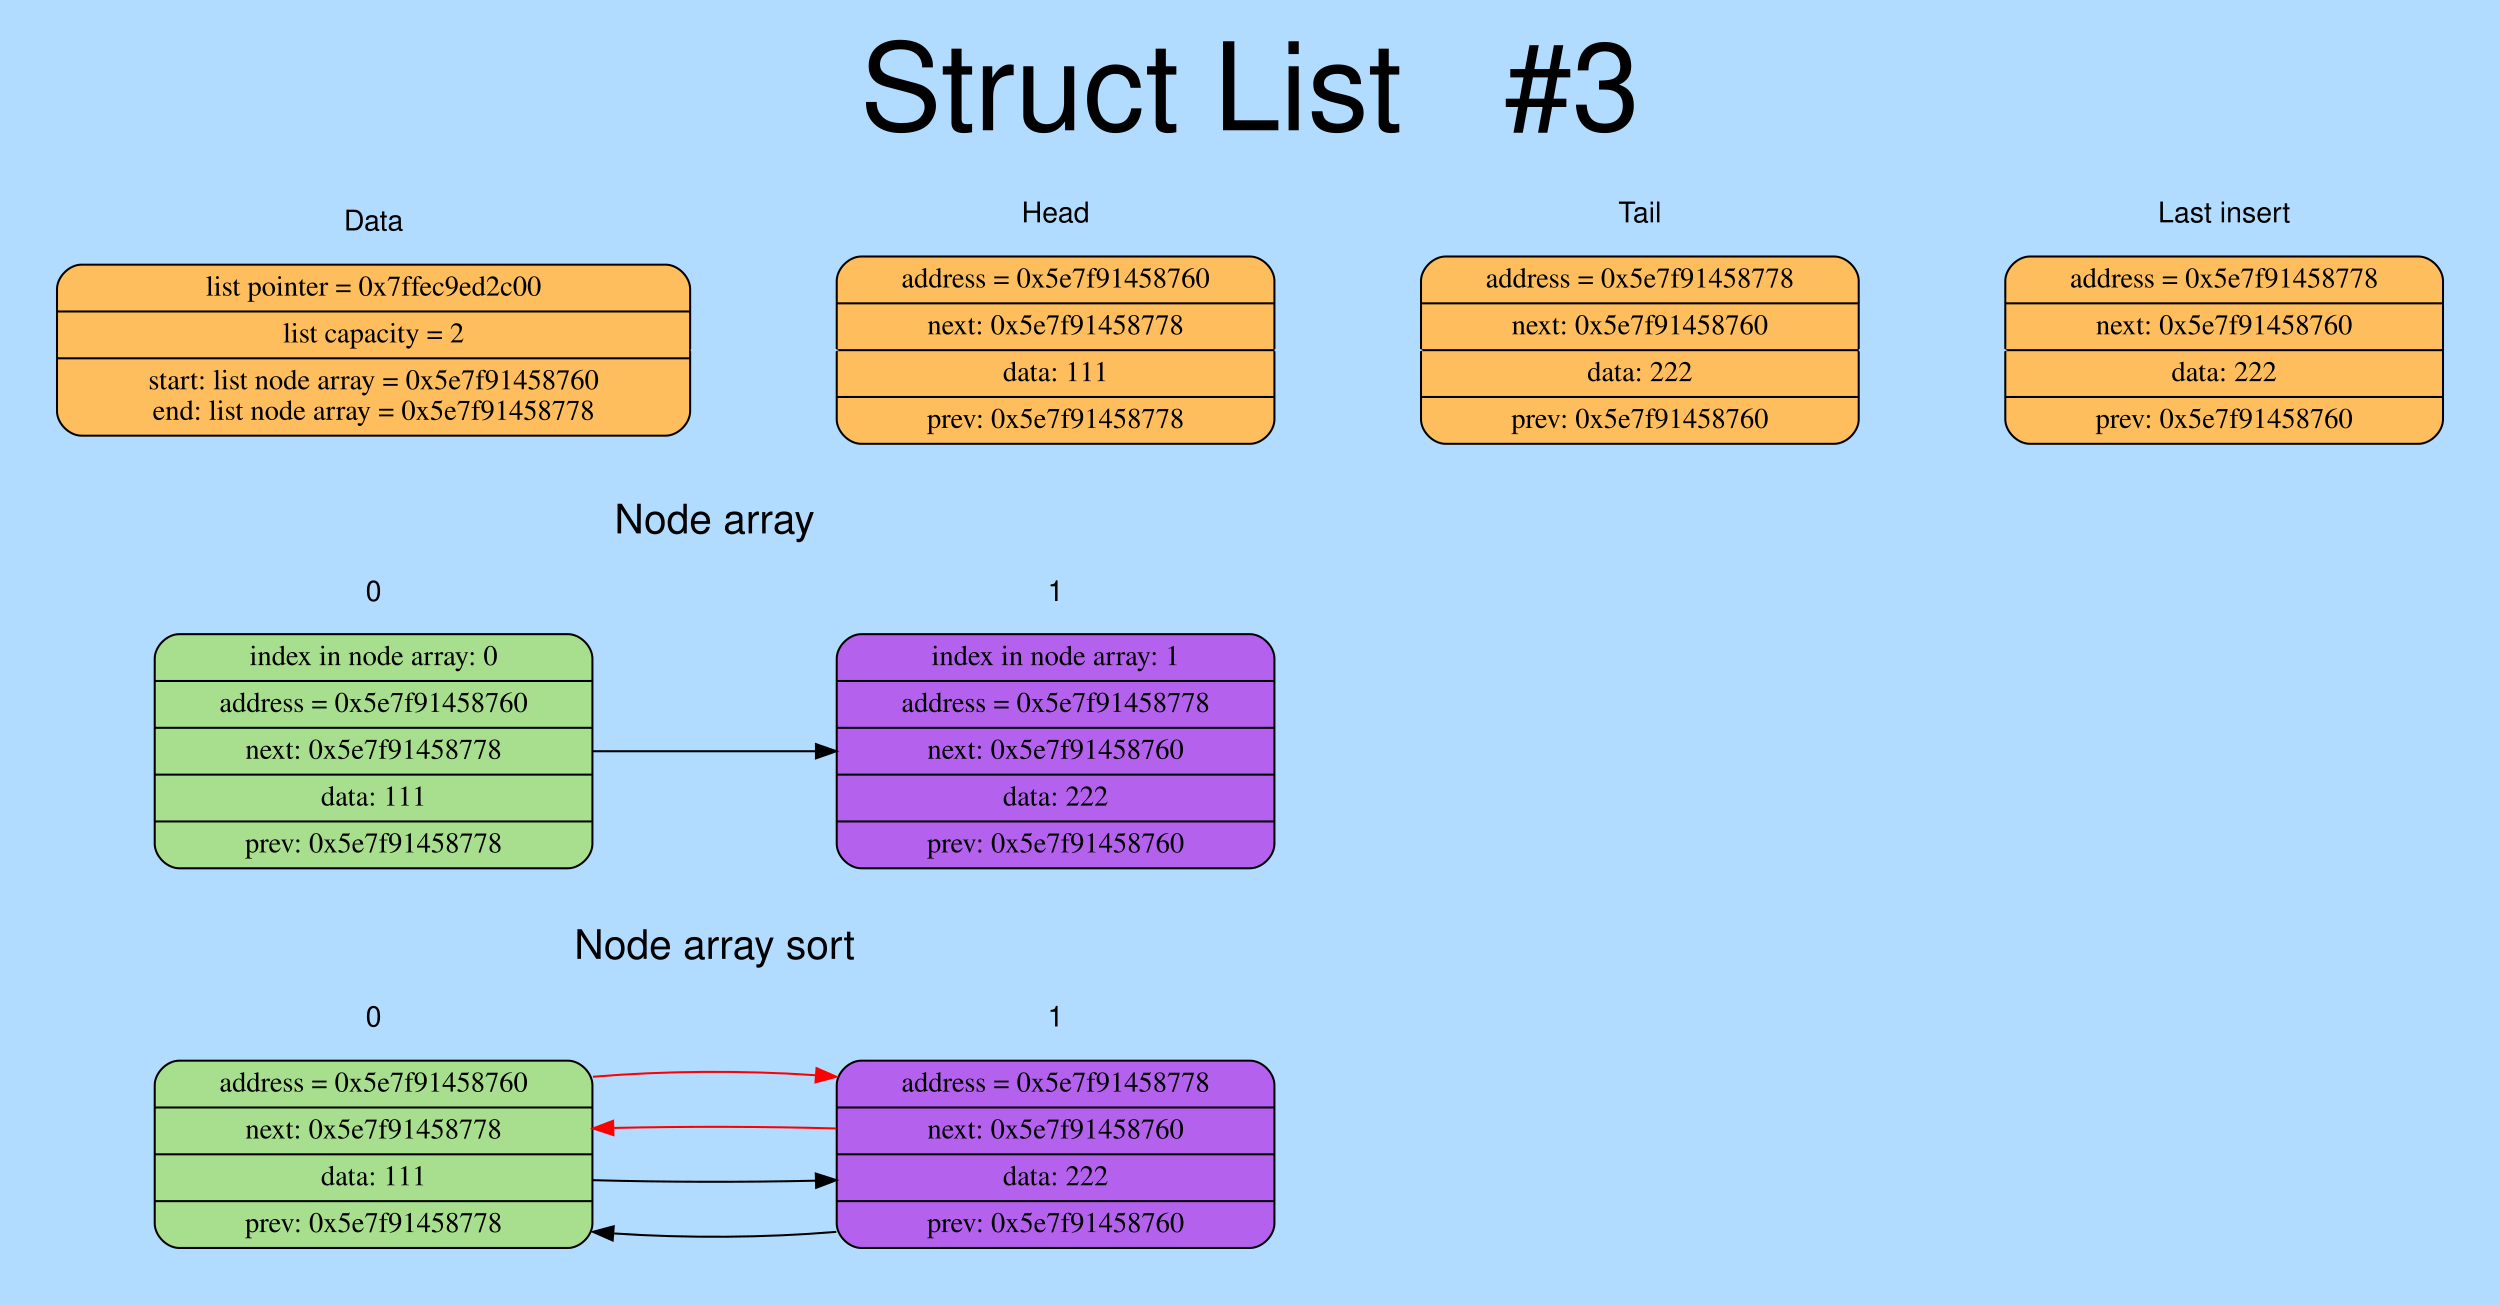
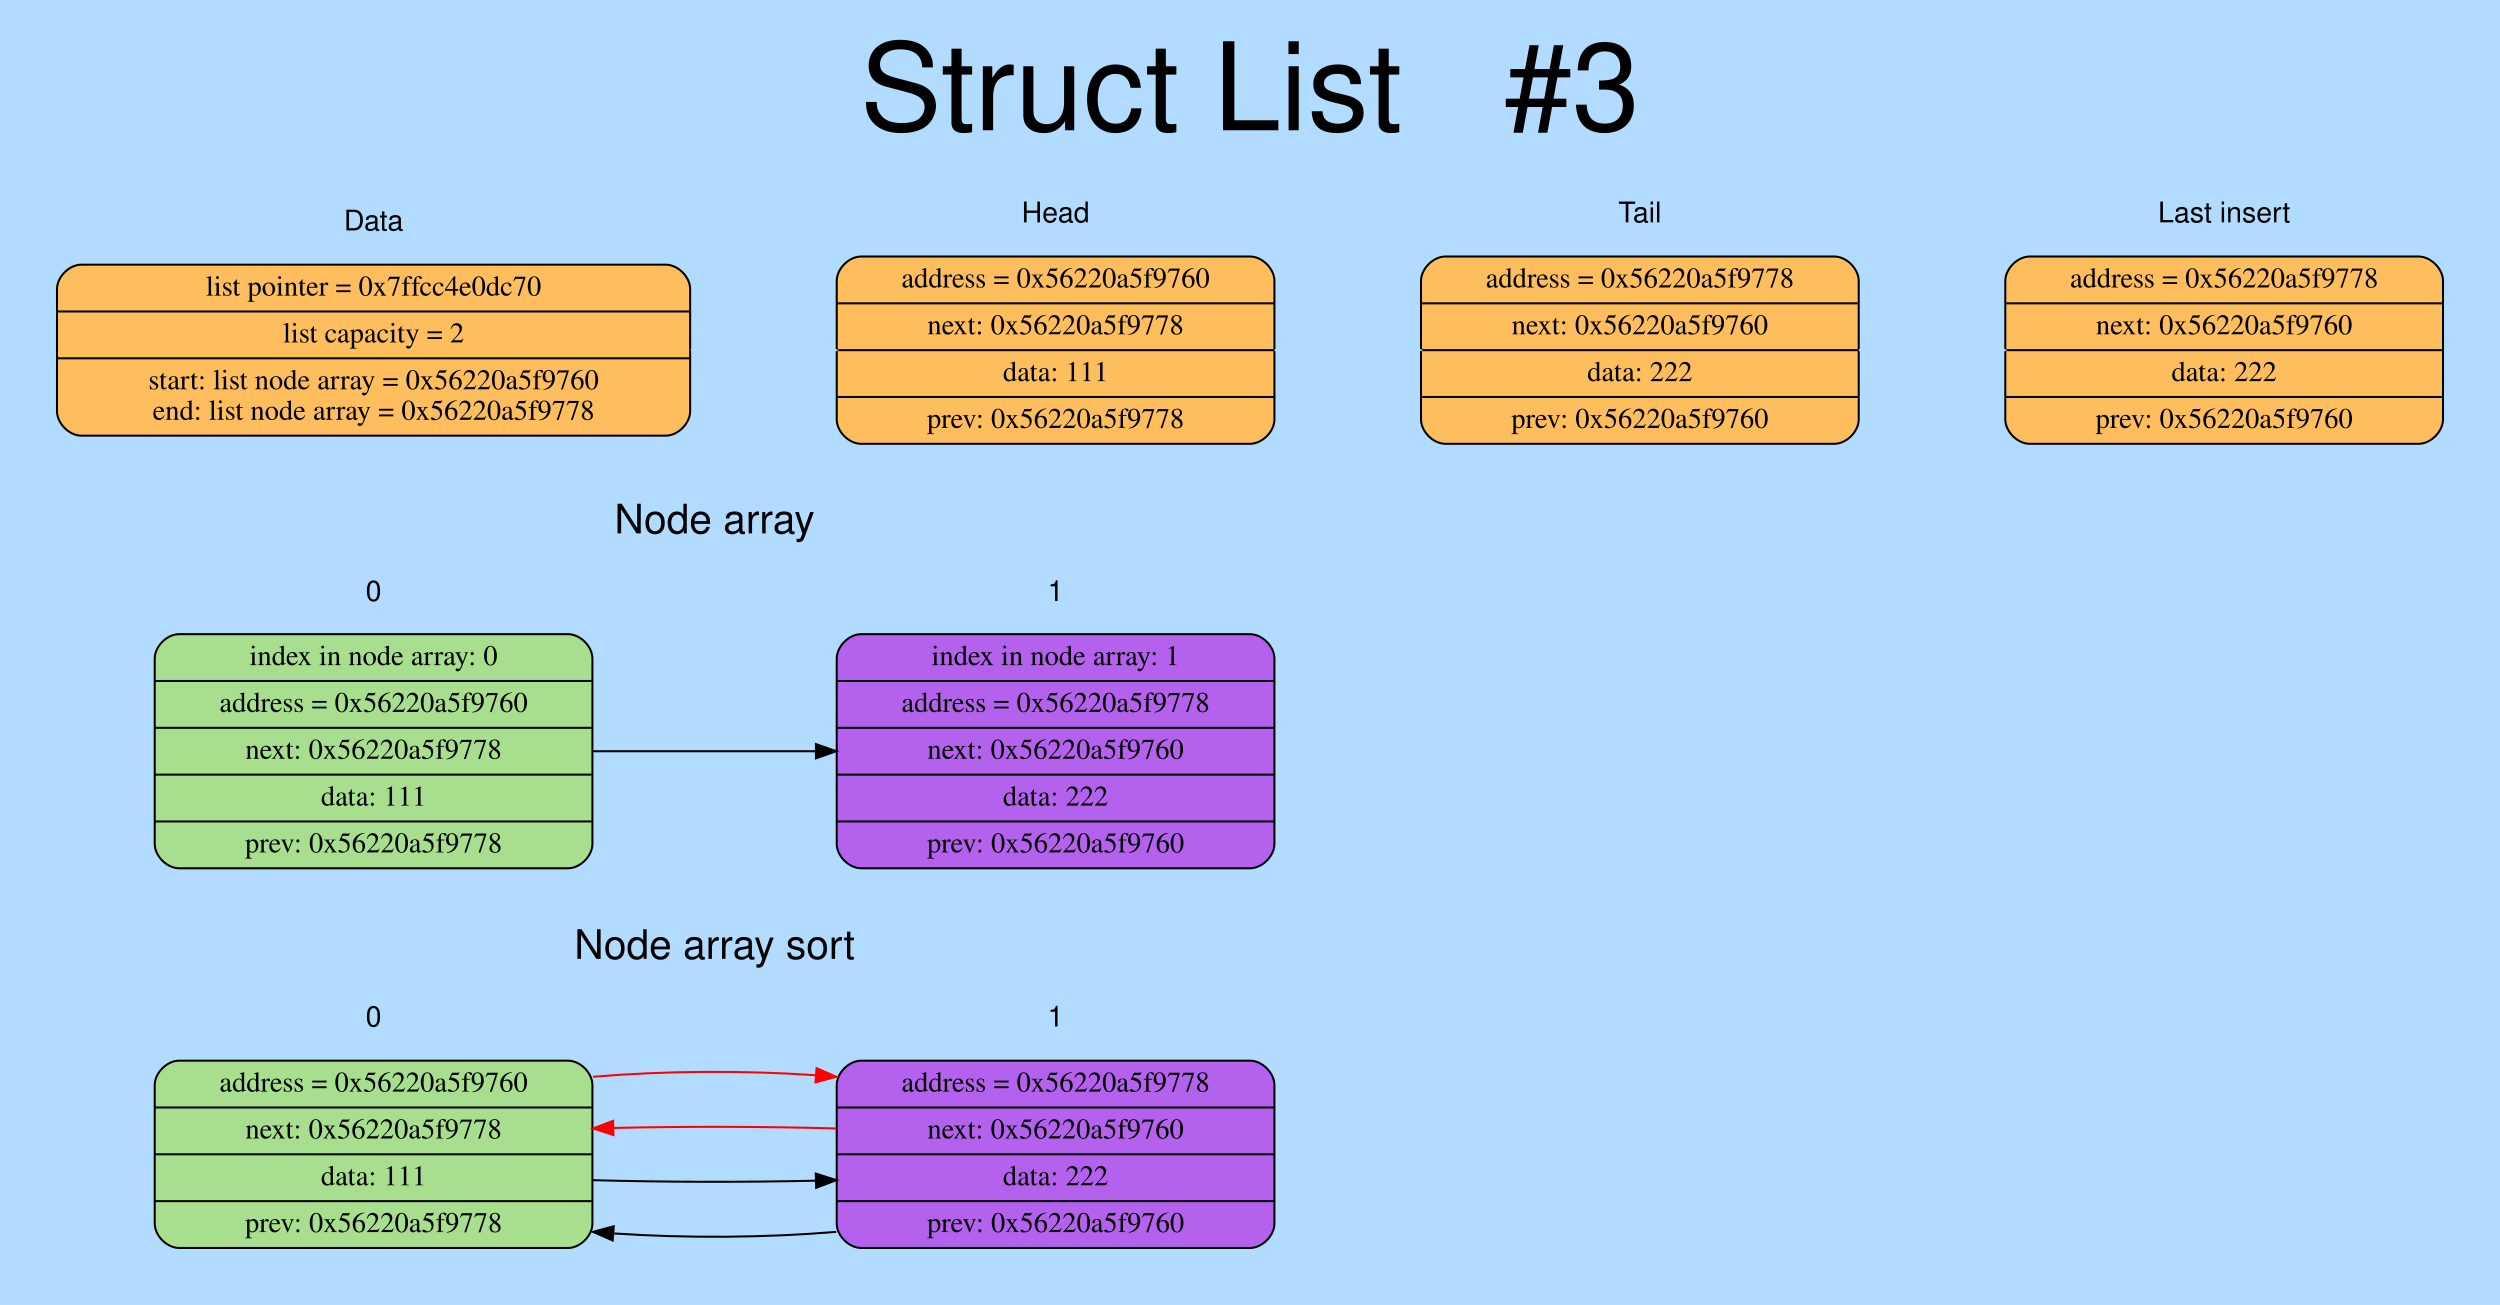
<svg xmlns="http://www.w3.org/2000/svg" width="1228pt" height="641pt" viewBox="0.00 0.00 1228.00 641.00">
  <g id="graph0" class="graph" transform="scale(1 1) rotate(0) translate(4 637)">
    <polygon fill="#b2dcff" stroke="transparent" points="-4,4 -4,-637 1224,-637 1224,4 -4,4" />
    <g id="clust1" class="cluster">
      <polygon fill="#b2dcff" stroke="#b2dcff" points="56,-8 56,-186 638,-186 638,-8 56,-8" />
      <text text-anchor="middle" x="347" y="-166" font-family="Helvetica,sans-Serif" font-size="20.00">Node array sort</text>
    </g>
    <g id="clust2" class="cluster">
      <polygon fill="#b2dcff" stroke="#b2dcff" points="64,-16 64,-148 295,-148 295,-16 64,-16" />
      <text text-anchor="middle" x="179.5" y="-132.8" font-family="Helvetica,sans-Serif" font-size="14.00">0</text>
    </g>
    <g id="clust3" class="cluster">
      <polygon fill="#b2dcff" stroke="#b2dcff" points="399,-16 399,-148 630,-148 630,-16 399,-16" />
      <text text-anchor="middle" x="514.5" y="-132.8" font-family="Helvetica,sans-Serif" font-size="14.00">1</text>
    </g>
    <g id="clust4" class="cluster">
      <polygon fill="#b2dcff" stroke="#b2dcff" points="56,-194 56,-395 638,-395 638,-194 56,-194" />
      <text text-anchor="middle" x="347" y="-375" font-family="Helvetica,sans-Serif" font-size="20.00">Node array</text>
    </g>
    <g id="clust5" class="cluster">
      <polygon fill="#b2dcff" stroke="#b2dcff" points="64,-202 64,-357 295,-357 295,-202 64,-202" />
      <text text-anchor="middle" x="179.5" y="-341.8" font-family="Helvetica,sans-Serif" font-size="14.00">0</text>
    </g>
    <g id="clust6" class="cluster">
      <polygon fill="#b2dcff" stroke="#b2dcff" points="399,-202 399,-357 630,-357 630,-202 399,-202" />
      <text text-anchor="middle" x="514.5" y="-341.8" font-family="Helvetica,sans-Serif" font-size="14.00">1</text>
    </g>
    <g id="clust7" class="cluster">
      <polygon fill="#b2dcff" stroke="#b2dcff" points="8,-403 8,-625 1212,-625 1212,-403 8,-403" />
      <text text-anchor="middle" x="610" y="-573" font-family="Helvetica,sans-Serif" font-size="60.00">Struct List   #3</text>
    </g>
    <g id="clust8" class="cluster">
      <polygon fill="#b2dcff" stroke="#b2dcff" points="16,-414 16,-539 343,-539 343,-414 16,-414" />
      <text text-anchor="middle" x="179.5" y="-523.8" font-family="Helvetica,sans-Serif" font-size="14.00">Data</text>
    </g>
    <g id="clust9" class="cluster">
      <polygon fill="#b2dcff" stroke="#b2dcff" points="399,-411 399,-543 630,-543 630,-411 399,-411" />
      <text text-anchor="middle" x="514.5" y="-527.8" font-family="Helvetica,sans-Serif" font-size="14.00">Head</text>
    </g>
    <g id="clust10" class="cluster">
      <polygon fill="#b2dcff" stroke="#b2dcff" points="686,-411 686,-543 917,-543 917,-411 686,-411" />
      <text text-anchor="middle" x="801.5" y="-527.8" font-family="Helvetica,sans-Serif" font-size="14.00">Tail</text>
    </g>
    <g id="clust11" class="cluster">
      <polygon fill="#b2dcff" stroke="#b2dcff" points="973,-411 973,-543 1204,-543 1204,-411 973,-411" />
      <text text-anchor="middle" x="1088.5" y="-527.8" font-family="Helvetica,sans-Serif" font-size="14.00">Last insert</text>
    </g>
    <g id="node1" class="node">
      <path fill="#a8df8e" stroke="black" d="M84,-24C84,-24 275,-24 275,-24 281,-24 287,-30 287,-36 287,-36 287,-104 287,-104 287,-110 281,-116 275,-116 275,-116 84,-116 84,-116 78,-116 72,-110 72,-104 72,-104 72,-36 72,-36 72,-30 78,-24 84,-24" />
-       <text text-anchor="middle" x="179.5" y="-100.8" font-family="Times,serif" font-size="14.00">address = 0x5e7f91458760</text>
+       <text text-anchor="middle" x="179.5" y="-100.8" font-family="Times,serif" font-size="14.00">address = 0x56220a5f9760</text>
      <polyline fill="none" stroke="black" points="72,-93 287,-93 " />
-       <text text-anchor="middle" x="179.5" y="-77.8" font-family="Times,serif" font-size="14.00">next: 0x5e7f91458778</text>
+       <text text-anchor="middle" x="179.5" y="-77.8" font-family="Times,serif" font-size="14.00">next: 0x56220a5f9778</text>
      <polyline fill="none" stroke="black" points="72,-70 287,-70 " />
      <text text-anchor="middle" x="179.5" y="-54.8" font-family="Times,serif" font-size="14.00">data: 111</text>
      <polyline fill="none" stroke="black" points="72,-47 287,-47 " />
-       <text text-anchor="middle" x="179.5" y="-31.8" font-family="Times,serif" font-size="14.00">prev: 0x5e7f91458778</text>
+       <text text-anchor="middle" x="179.5" y="-31.8" font-family="Times,serif" font-size="14.00">prev: 0x56220a5f9778</text>
    </g>
    <g id="node2" class="node">
      <path fill="#b462ee" stroke="black" d="M419,-24C419,-24 610,-24 610,-24 616,-24 622,-30 622,-36 622,-36 622,-104 622,-104 622,-110 616,-116 610,-116 610,-116 419,-116 419,-116 413,-116 407,-110 407,-104 407,-104 407,-36 407,-36 407,-30 413,-24 419,-24" />
-       <text text-anchor="middle" x="514.5" y="-100.8" font-family="Times,serif" font-size="14.00">address = 0x5e7f91458778</text>
+       <text text-anchor="middle" x="514.5" y="-100.8" font-family="Times,serif" font-size="14.00">address = 0x56220a5f9778</text>
      <polyline fill="none" stroke="black" points="407,-93 622,-93 " />
-       <text text-anchor="middle" x="514.5" y="-77.8" font-family="Times,serif" font-size="14.00">next: 0x5e7f91458760</text>
+       <text text-anchor="middle" x="514.5" y="-77.8" font-family="Times,serif" font-size="14.00">next: 0x56220a5f9760</text>
      <polyline fill="none" stroke="black" points="407,-70 622,-70 " />
      <text text-anchor="middle" x="514.5" y="-54.8" font-family="Times,serif" font-size="14.00">data: 222</text>
      <polyline fill="none" stroke="black" points="407,-47 622,-47 " />
-       <text text-anchor="middle" x="514.5" y="-31.8" font-family="Times,serif" font-size="14.00">prev: 0x5e7f91458760</text>
+       <text text-anchor="middle" x="514.5" y="-31.8" font-family="Times,serif" font-size="14.00">prev: 0x56220a5f9760</text>
    </g>
    <g id="edge1" class="edge">
      <path fill="none" stroke="black" d="M287.24,-57.3C322.04,-56.33 360.86,-56.24 396.38,-57.04" />
      <polygon fill="black" stroke="black" points="396.71,-60.55 406.8,-57.31 396.89,-53.55 396.71,-60.55" />
    </g>
    <g id="edge4" class="edge">
      <path fill="none" stroke="red" d="M287.24,-108.09C322.04,-111.02 360.86,-111.28 396.38,-108.87" />
      <polygon fill="red" stroke="red" points="397.09,-112.33 406.8,-108.08 396.56,-105.35 397.09,-112.33" />
    </g>
    <g id="edge2" class="edge">
      <path fill="none" stroke="black" d="M406.8,-31.92C372,-28.98 333.18,-28.72 297.65,-31.12" />
      <polygon fill="black" stroke="black" points="296.94,-27.67 287.24,-31.91 297.47,-34.65 296.94,-27.67" />
    </g>
    <g id="edge3" class="edge">
      <path fill="none" stroke="red" d="M406.8,-82.69C372,-83.67 333.18,-83.76 297.65,-82.96" />
      <polygon fill="red" stroke="red" points="297.32,-79.45 287.24,-82.7 297.15,-86.45 297.32,-79.45" />
    </g>
    <g id="node3" class="node">
      <path fill="#a8df8e" stroke="black" d="M84,-210.5C84,-210.5 275,-210.5 275,-210.5 281,-210.5 287,-216.5 287,-222.5 287,-222.5 287,-313.5 287,-313.5 287,-319.5 281,-325.5 275,-325.5 275,-325.5 84,-325.5 84,-325.5 78,-325.5 72,-319.5 72,-313.5 72,-313.5 72,-222.5 72,-222.5 72,-216.5 78,-210.5 84,-210.5" />
      <text text-anchor="middle" x="179.5" y="-310.3" font-family="Times,serif" font-size="14.00">index in node array: 0</text>
      <polyline fill="none" stroke="black" points="72,-302.5 287,-302.5 " />
-       <text text-anchor="middle" x="179.5" y="-287.3" font-family="Times,serif" font-size="14.00">address = 0x5e7f91458760</text>
+       <text text-anchor="middle" x="179.5" y="-287.3" font-family="Times,serif" font-size="14.00">address = 0x56220a5f9760</text>
      <polyline fill="none" stroke="black" points="72,-279.5 287,-279.5 " />
-       <text text-anchor="middle" x="179.5" y="-264.3" font-family="Times,serif" font-size="14.00">next: 0x5e7f91458778</text>
+       <text text-anchor="middle" x="179.5" y="-264.3" font-family="Times,serif" font-size="14.00">next: 0x56220a5f9778</text>
      <polyline fill="none" stroke="black" points="72,-256.5 287,-256.5 " />
      <text text-anchor="middle" x="179.5" y="-241.3" font-family="Times,serif" font-size="14.00">data: 111</text>
      <polyline fill="none" stroke="black" points="72,-233.5 287,-233.5 " />
-       <text text-anchor="middle" x="179.5" y="-218.3" font-family="Times,serif" font-size="14.00">prev: 0x5e7f91458778</text>
+       <text text-anchor="middle" x="179.5" y="-218.3" font-family="Times,serif" font-size="14.00">prev: 0x56220a5f9778</text>
    </g>
    <g id="node4" class="node">
      <path fill="#b462ee" stroke="black" d="M419,-210.5C419,-210.5 610,-210.5 610,-210.5 616,-210.5 622,-216.5 622,-222.5 622,-222.5 622,-313.5 622,-313.5 622,-319.5 616,-325.5 610,-325.5 610,-325.5 419,-325.5 419,-325.5 413,-325.5 407,-319.5 407,-313.5 407,-313.5 407,-222.5 407,-222.5 407,-216.5 413,-210.5 419,-210.5" />
      <text text-anchor="middle" x="514.5" y="-310.3" font-family="Times,serif" font-size="14.00">index in node array: 1</text>
      <polyline fill="none" stroke="black" points="407,-302.5 622,-302.5 " />
-       <text text-anchor="middle" x="514.5" y="-287.3" font-family="Times,serif" font-size="14.00">address = 0x5e7f91458778</text>
+       <text text-anchor="middle" x="514.5" y="-287.3" font-family="Times,serif" font-size="14.00">address = 0x56220a5f9778</text>
      <polyline fill="none" stroke="black" points="407,-279.5 622,-279.5 " />
-       <text text-anchor="middle" x="514.5" y="-264.3" font-family="Times,serif" font-size="14.00">next: 0x5e7f91458760</text>
+       <text text-anchor="middle" x="514.5" y="-264.3" font-family="Times,serif" font-size="14.00">next: 0x56220a5f9760</text>
      <polyline fill="none" stroke="black" points="407,-256.5 622,-256.5 " />
      <text text-anchor="middle" x="514.5" y="-241.3" font-family="Times,serif" font-size="14.00">data: 222</text>
      <polyline fill="none" stroke="black" points="407,-233.5 622,-233.5 " />
-       <text text-anchor="middle" x="514.5" y="-218.3" font-family="Times,serif" font-size="14.00">prev: 0x5e7f91458760</text>
+       <text text-anchor="middle" x="514.5" y="-218.3" font-family="Times,serif" font-size="14.00">prev: 0x56220a5f9760</text>
    </g>
    <g id="edge5" class="edge">
      <path fill="none" stroke="black" d="M287.24,-268C322.04,-268 360.86,-268 396.38,-268" />
      <polygon fill="black" stroke="black" points="396.8,-271.5 406.8,-268 396.8,-264.5 396.8,-271.5" />
    </g>
    <g id="node5" class="node">
      <path fill="#febe5e" stroke="black" d="M419,-419C419,-419 610,-419 610,-419 616,-419 622,-425 622,-431 622,-431 622,-499 622,-499 622,-505 616,-511 610,-511 610,-511 419,-511 419,-511 413,-511 407,-505 407,-499 407,-499 407,-431 407,-431 407,-425 413,-419 419,-419" />
-       <text text-anchor="middle" x="514.5" y="-495.8" font-family="Times,serif" font-size="14.00">address = 0x5e7f91458760</text>
+       <text text-anchor="middle" x="514.5" y="-495.8" font-family="Times,serif" font-size="14.00">address = 0x56220a5f9760</text>
      <polyline fill="none" stroke="black" points="407,-488 622,-488 " />
-       <text text-anchor="middle" x="514.5" y="-472.8" font-family="Times,serif" font-size="14.00">next: 0x5e7f91458778</text>
+       <text text-anchor="middle" x="514.5" y="-472.8" font-family="Times,serif" font-size="14.00">next: 0x56220a5f9778</text>
      <polyline fill="none" stroke="black" points="407,-465 622,-465 " />
      <text text-anchor="middle" x="514.5" y="-449.8" font-family="Times,serif" font-size="14.00">data: 111</text>
      <polyline fill="none" stroke="black" points="407,-442 622,-442 " />
-       <text text-anchor="middle" x="514.5" y="-426.8" font-family="Times,serif" font-size="14.00">prev: 0x5e7f91458778</text>
+       <text text-anchor="middle" x="514.5" y="-426.8" font-family="Times,serif" font-size="14.00">prev: 0x56220a5f9778</text>
    </g>
    <g id="node6" class="node">
      <path fill="#febe5e" stroke="black" d="M706,-419C706,-419 897,-419 897,-419 903,-419 909,-425 909,-431 909,-431 909,-499 909,-499 909,-505 903,-511 897,-511 897,-511 706,-511 706,-511 700,-511 694,-505 694,-499 694,-499 694,-431 694,-431 694,-425 700,-419 706,-419" />
-       <text text-anchor="middle" x="801.5" y="-495.8" font-family="Times,serif" font-size="14.00">address = 0x5e7f91458778</text>
+       <text text-anchor="middle" x="801.5" y="-495.8" font-family="Times,serif" font-size="14.00">address = 0x56220a5f9778</text>
      <polyline fill="none" stroke="black" points="694,-488 909,-488 " />
-       <text text-anchor="middle" x="801.5" y="-472.8" font-family="Times,serif" font-size="14.00">next: 0x5e7f91458760</text>
+       <text text-anchor="middle" x="801.5" y="-472.8" font-family="Times,serif" font-size="14.00">next: 0x56220a5f9760</text>
      <polyline fill="none" stroke="black" points="694,-465 909,-465 " />
      <text text-anchor="middle" x="801.5" y="-449.8" font-family="Times,serif" font-size="14.00">data: 222</text>
      <polyline fill="none" stroke="black" points="694,-442 909,-442 " />
-       <text text-anchor="middle" x="801.5" y="-426.8" font-family="Times,serif" font-size="14.00">prev: 0x5e7f91458760</text>
+       <text text-anchor="middle" x="801.5" y="-426.8" font-family="Times,serif" font-size="14.00">prev: 0x56220a5f9760</text>
    </g>
    <g id="edge7" class="edge">
      <path fill="none" stroke="#b2dcff" d="M622.03,-465C642.05,-465 663.08,-465 683.4,-465" />
      <polygon fill="#b2dcff" stroke="#b2dcff" points="683.63,-468.5 693.63,-465 683.63,-461.5 683.63,-468.5" />
    </g>
    <g id="node7" class="node">
      <path fill="#febe5e" stroke="black" d="M993,-419C993,-419 1184,-419 1184,-419 1190,-419 1196,-425 1196,-431 1196,-431 1196,-499 1196,-499 1196,-505 1190,-511 1184,-511 1184,-511 993,-511 993,-511 987,-511 981,-505 981,-499 981,-499 981,-431 981,-431 981,-425 987,-419 993,-419" />
-       <text text-anchor="middle" x="1088.5" y="-495.8" font-family="Times,serif" font-size="14.00">address = 0x5e7f91458778</text>
+       <text text-anchor="middle" x="1088.5" y="-495.8" font-family="Times,serif" font-size="14.00">address = 0x56220a5f9778</text>
      <polyline fill="none" stroke="black" points="981,-488 1196,-488 " />
-       <text text-anchor="middle" x="1088.5" y="-472.8" font-family="Times,serif" font-size="14.00">next: 0x5e7f91458760</text>
+       <text text-anchor="middle" x="1088.5" y="-472.8" font-family="Times,serif" font-size="14.00">next: 0x56220a5f9760</text>
      <polyline fill="none" stroke="black" points="981,-465 1196,-465 " />
      <text text-anchor="middle" x="1088.5" y="-449.8" font-family="Times,serif" font-size="14.00">data: 222</text>
      <polyline fill="none" stroke="black" points="981,-442 1196,-442 " />
-       <text text-anchor="middle" x="1088.5" y="-426.8" font-family="Times,serif" font-size="14.00">prev: 0x5e7f91458760</text>
+       <text text-anchor="middle" x="1088.5" y="-426.8" font-family="Times,serif" font-size="14.00">prev: 0x56220a5f9760</text>
    </g>
    <g id="edge8" class="edge">
      <path fill="none" stroke="#b2dcff" d="M909.03,-465C929.05,-465 950.08,-465 970.4,-465" />
      <polygon fill="#b2dcff" stroke="#b2dcff" points="970.63,-468.5 980.63,-465 970.63,-461.5 970.63,-468.5" />
    </g>
    <g id="node8" class="node">
      <path fill="#febe5e" stroke="black" d="M36,-423C36,-423 323,-423 323,-423 329,-423 335,-429 335,-435 335,-435 335,-495 335,-495 335,-501 329,-507 323,-507 323,-507 36,-507 36,-507 30,-507 24,-501 24,-495 24,-495 24,-435 24,-435 24,-429 30,-423 36,-423" />
-       <text text-anchor="middle" x="179.5" y="-491.8" font-family="Times,serif" font-size="14.00">list pointer = 0x7ffec9ed2c00</text>
+       <text text-anchor="middle" x="179.5" y="-491.8" font-family="Times,serif" font-size="14.00">list pointer = 0x7ffcc4e0dc70</text>
      <polyline fill="none" stroke="black" points="24,-484 335,-484 " />
      <text text-anchor="middle" x="179.5" y="-468.8" font-family="Times,serif" font-size="14.00">list capacity = 2</text>
      <polyline fill="none" stroke="black" points="24,-461 335,-461 " />
-       <text text-anchor="middle" x="179.5" y="-445.8" font-family="Times,serif" font-size="14.00">start: list node array = 0x5e7f91458760 </text>
-       <text text-anchor="middle" x="179.5" y="-430.8" font-family="Times,serif" font-size="14.00">end: list node array = 0x5e7f91458778</text>
+       <text text-anchor="middle" x="179.5" y="-445.8" font-family="Times,serif" font-size="14.00">start: list node array = 0x56220a5f9760 </text>
+       <text text-anchor="middle" x="179.5" y="-430.8" font-family="Times,serif" font-size="14.00">end: list node array = 0x56220a5f9778</text>
    </g>
    <g id="edge6" class="edge">
      <path fill="none" stroke="#b2dcff" d="M335.3,-465C355.84,-465 376.62,-465 396.37,-465" />
      <polygon fill="#b2dcff" stroke="#b2dcff" points="396.6,-468.5 406.6,-465 396.6,-461.5 396.6,-468.5" />
    </g>
  </g>
</svg>
